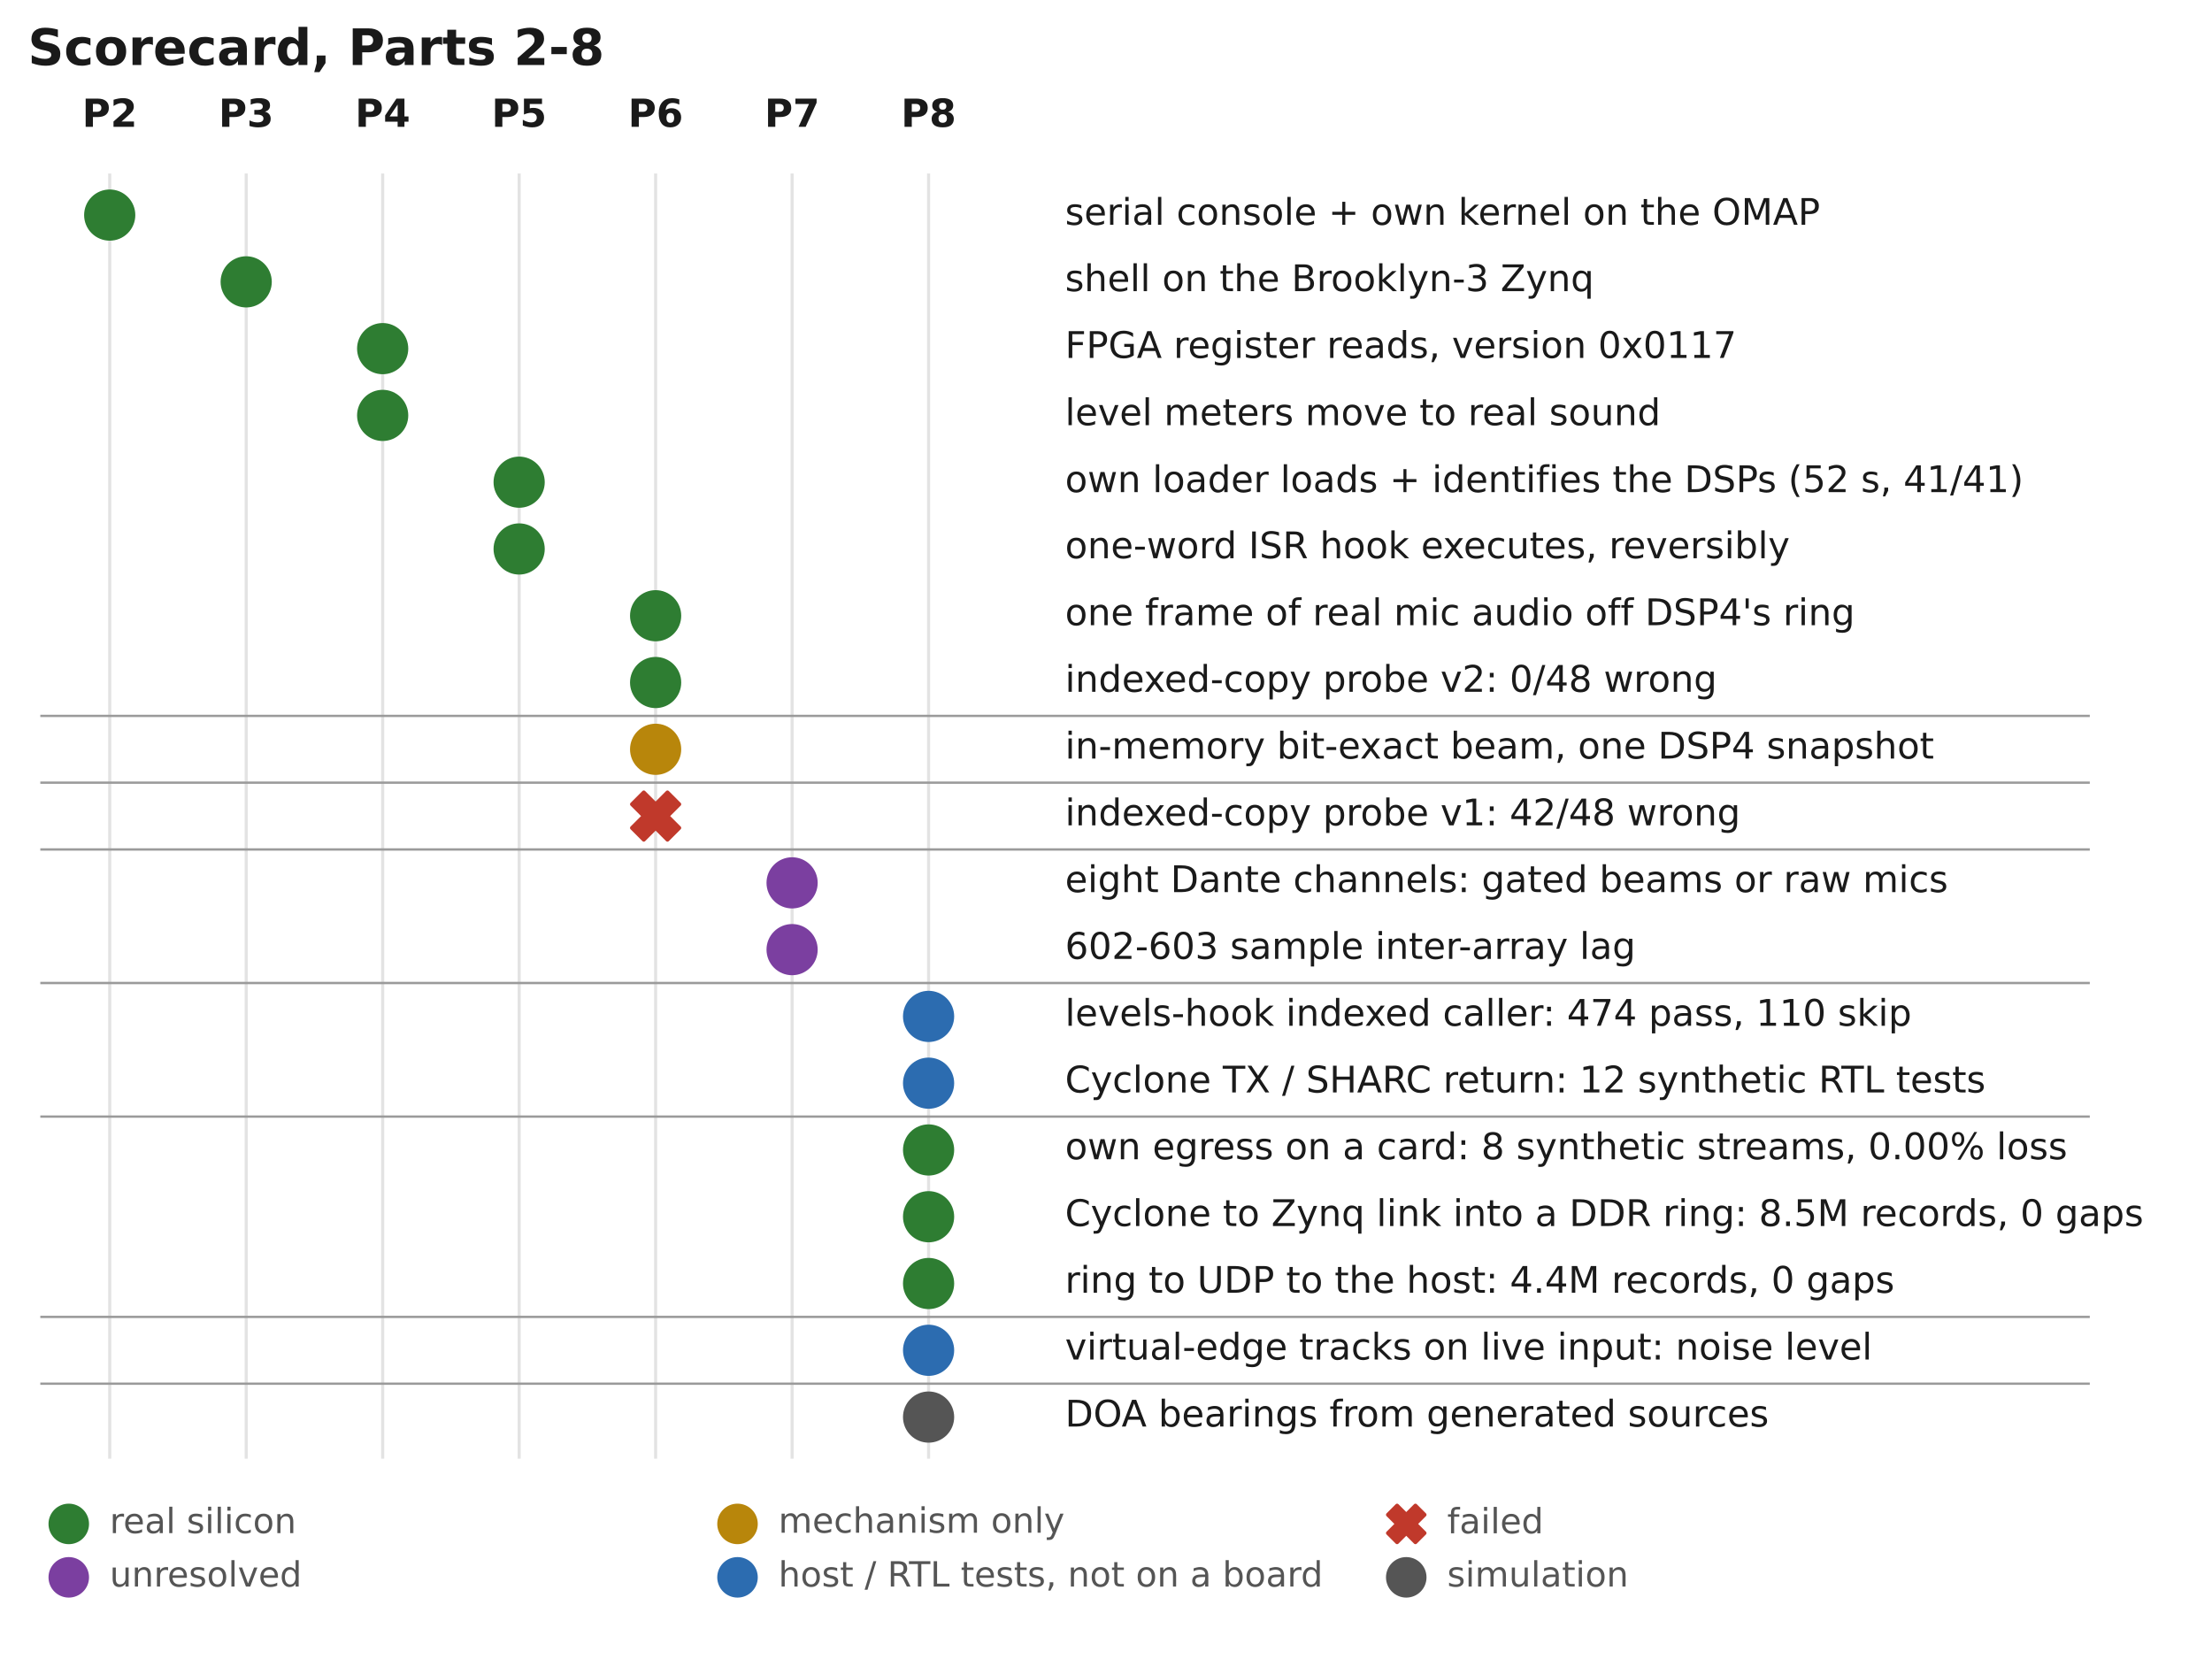
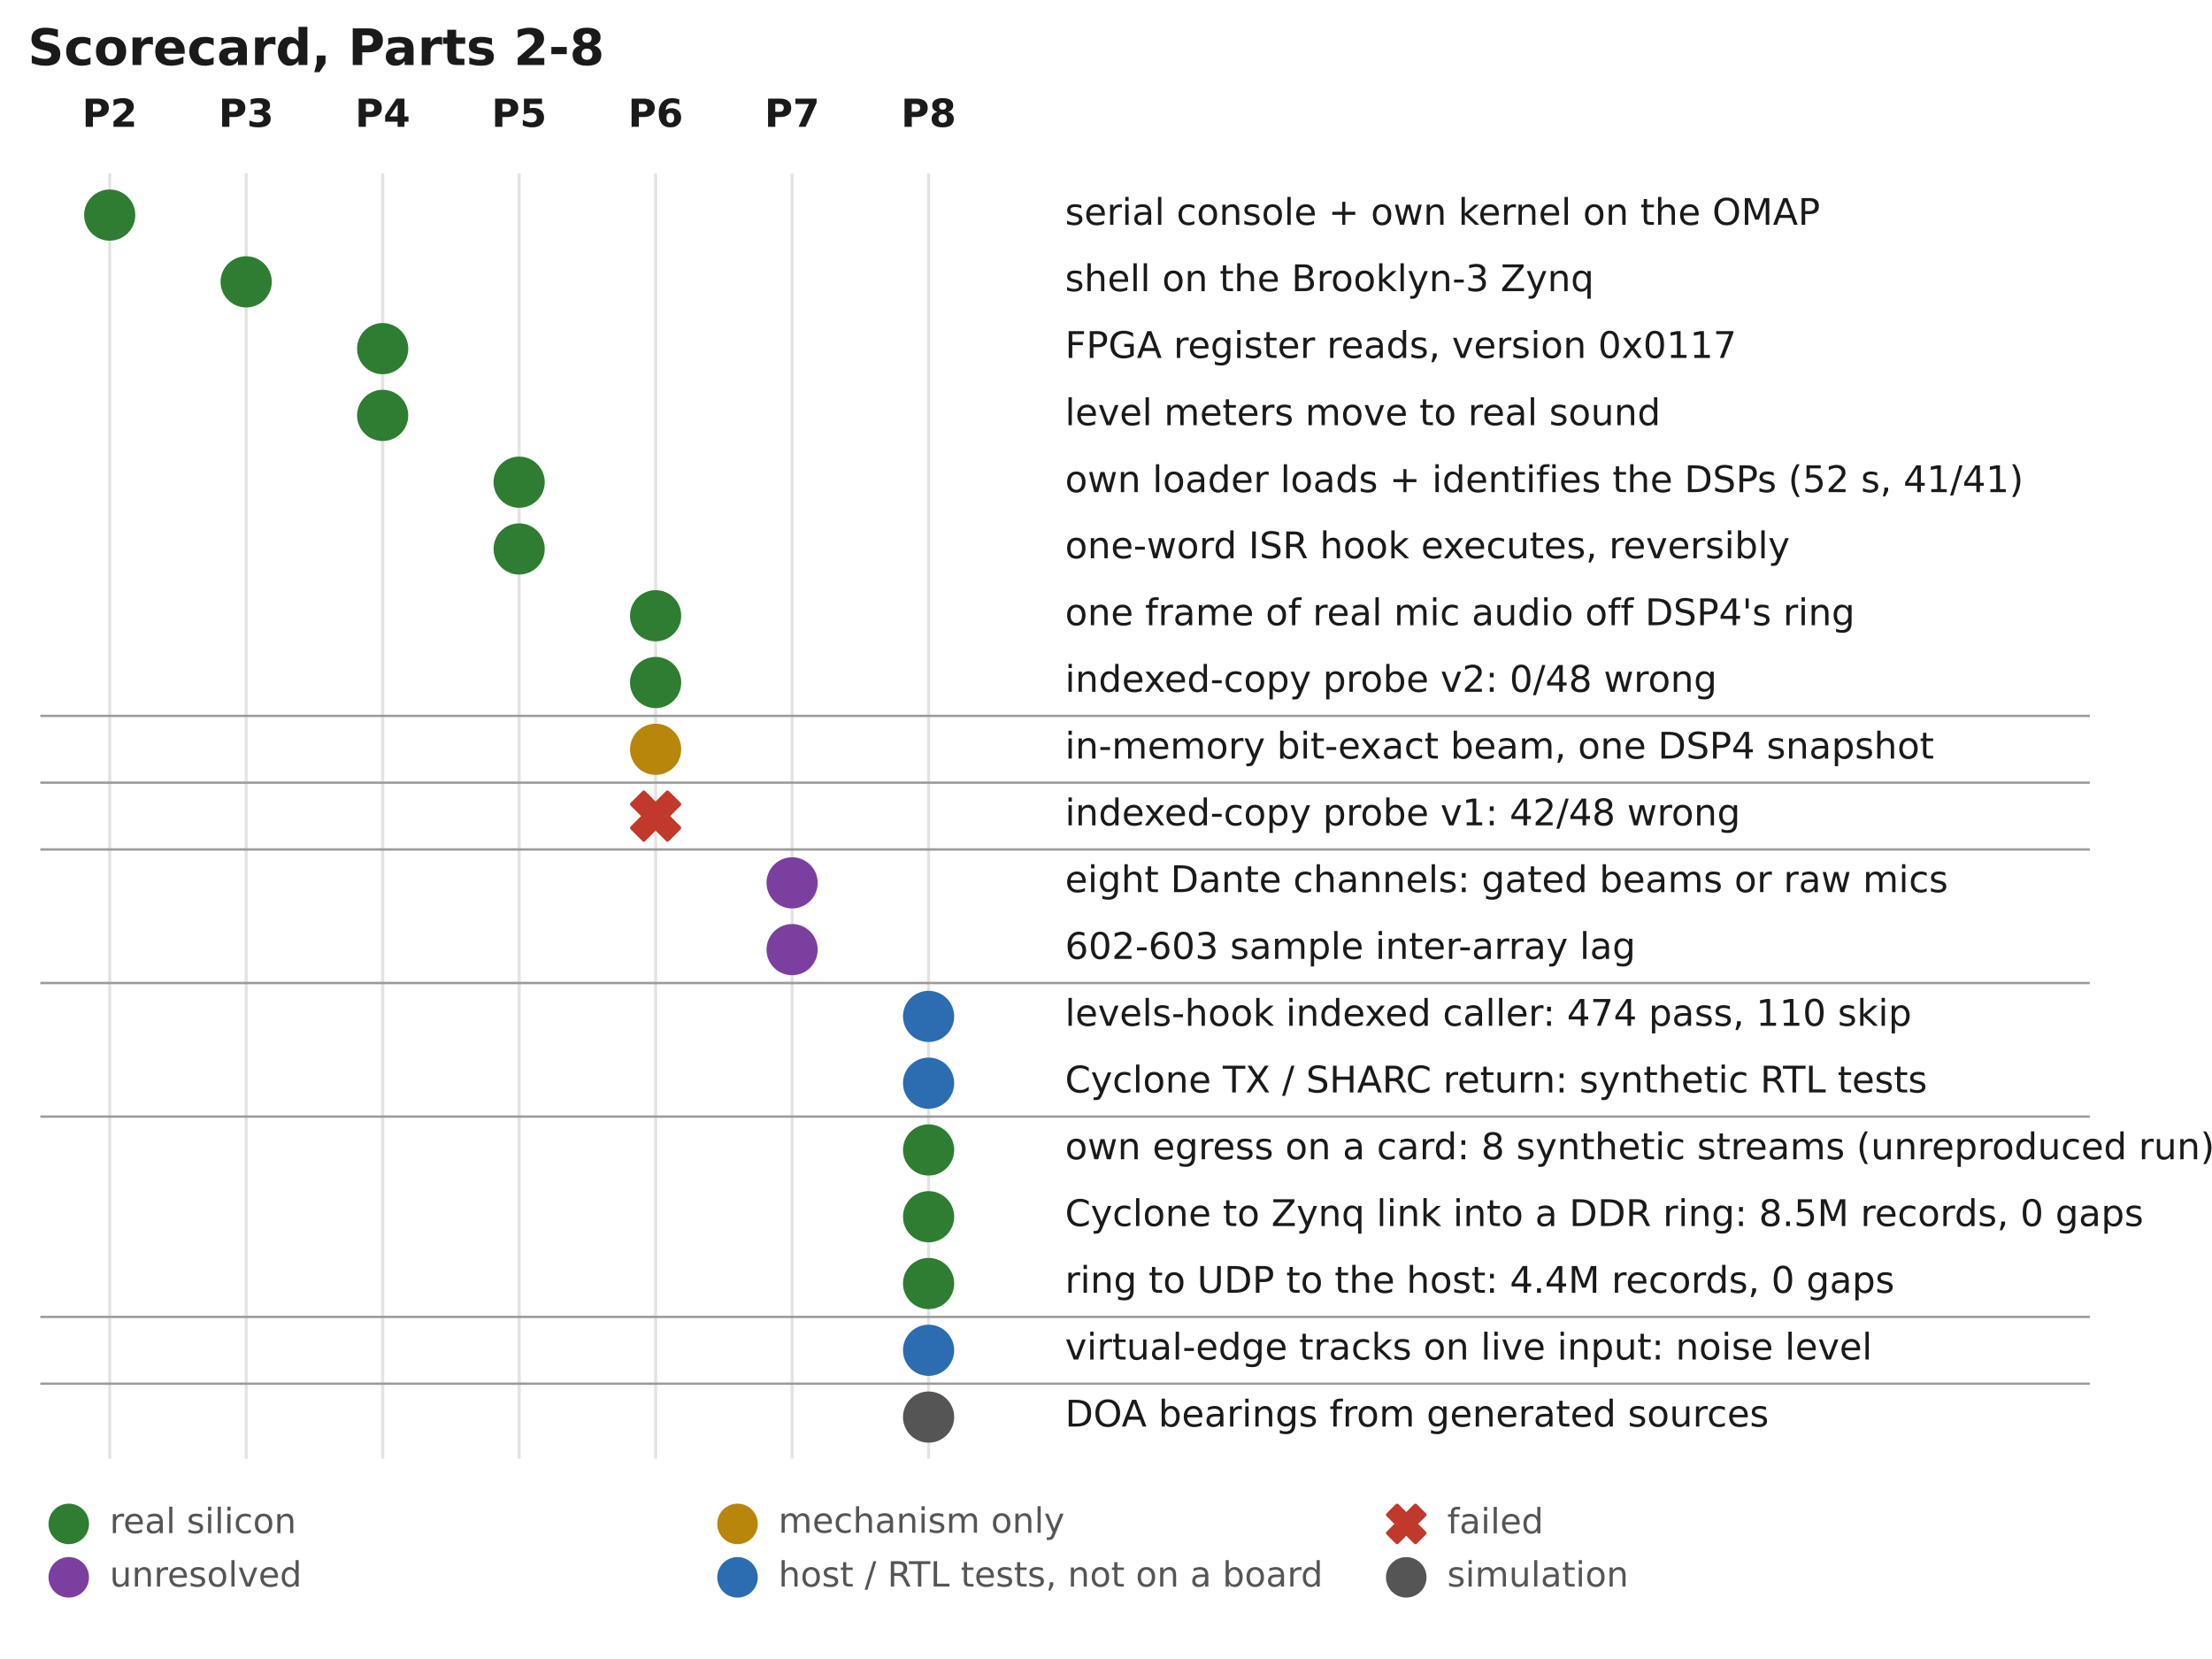
<svg xmlns="http://www.w3.org/2000/svg" xmlns:xlink="http://www.w3.org/1999/xlink" width="572.4pt" height="429.192pt" viewBox="0 0 572.4 429.192" version="1.1">
  <defs>
    <style type="text/css">*{stroke-linejoin: round; stroke-linecap: butt}</style>
  </defs>
  <g id="figure_1">
    <g id="patch_1">
      <path d="M 0 429.192  L 572.4 429.192  L 572.4 0  L 0 0  L 0 429.192  z " style="fill: none" />
    </g>
    <g id="axes_1">
      <g id="patch_2">
        <path d="M 7.2 421.992  L 565.2 421.992  L 565.2 22.824  L 7.2 22.824  L 7.2 421.992  z " style="fill: none" />
      </g>
      <g id="line2d_1">
        <path d="M 28.39 377.064  L 28.39 45.288  " clip-path="url(#pc7e7cf8e2f)" style="fill: none; stroke: #e3e3e3; stroke-width: 0.8; stroke-linecap: square" />
      </g>
      <g id="line2d_2">
        <path d="M 63.706 377.064  L 63.706 45.288  " clip-path="url(#pc7e7cf8e2f)" style="fill: none; stroke: #e3e3e3; stroke-width: 0.8; stroke-linecap: square" />
      </g>
      <g id="line2d_3">
        <path d="M 99.023 377.064  L 99.023 45.288  " clip-path="url(#pc7e7cf8e2f)" style="fill: none; stroke: #e3e3e3; stroke-width: 0.8; stroke-linecap: square" />
      </g>
      <g id="line2d_4">
        <path d="M 134.339 377.064  L 134.339 45.288  " clip-path="url(#pc7e7cf8e2f)" style="fill: none; stroke: #e3e3e3; stroke-width: 0.8; stroke-linecap: square" />
      </g>
      <g id="line2d_5">
        <path d="M 169.656 377.064  L 169.656 45.288  " clip-path="url(#pc7e7cf8e2f)" style="fill: none; stroke: #e3e3e3; stroke-width: 0.8; stroke-linecap: square" />
      </g>
      <g id="line2d_6">
        <path d="M 204.972 377.064  L 204.972 45.288  " clip-path="url(#pc7e7cf8e2f)" style="fill: none; stroke: #e3e3e3; stroke-width: 0.8; stroke-linecap: square" />
      </g>
      <g id="line2d_7">
        <path d="M 240.289 377.064  L 240.289 45.288  " clip-path="url(#pc7e7cf8e2f)" style="fill: none; stroke: #e3e3e3; stroke-width: 0.8; stroke-linecap: square" />
      </g>
      <g id="PathCollection_1">
        <defs>
          <path id="mc9d2493a47" d="M 0 4.743  C 1.258 4.743 2.465 4.244 3.354 3.354  C 4.244 2.465 4.743 1.258 4.743 0  C 4.743 -1.258 4.244 -2.465 3.354 -3.354  C 2.465 -4.244 1.258 -4.743 0 -4.743  C -1.258 -4.743 -2.465 -4.244 -3.354 -3.354  C -4.244 -2.465 -4.743 -1.258 -4.743 0  C -4.743 1.258 -4.244 2.465 -3.354 3.354  C -2.465 4.244 -1.258 4.743 0 4.743  z " style="stroke: #2e7d32" />
        </defs>
        <g clip-path="url(#pc7e7cf8e2f)">
          <use xlink:href="#mc9d2493a47" x="17.795" y="394.344" style="fill: #2e7d32; stroke: #2e7d32" />
        </g>
      </g>
      <g id="PathCollection_2">
        <defs>
          <path id="m1cb514ac28" d="M 0 4.743  C 1.258 4.743 2.465 4.244 3.354 3.354  C 4.244 2.465 4.743 1.258 4.743 0  C 4.743 -1.258 4.244 -2.465 3.354 -3.354  C 2.465 -4.244 1.258 -4.743 0 -4.743  C -1.258 -4.743 -2.465 -4.244 -3.354 -3.354  C -4.244 -2.465 -4.743 -1.258 -4.743 0  C -4.743 1.258 -4.244 2.465 -3.354 3.354  C -2.465 4.244 -1.258 4.743 0 4.743  z " style="stroke: #b8860b" />
        </defs>
        <g clip-path="url(#pc7e7cf8e2f)">
          <use xlink:href="#m1cb514ac28" x="190.846" y="394.344" style="fill: #b8860b; stroke: #b8860b" />
        </g>
      </g>
      <g id="PathCollection_3">
        <defs>
          <path id="m53b3fe078f" d="M -2.372 4.743  L 0 2.372  L 2.372 4.743  L 4.743 2.372  L 2.372 0  L 4.743 -2.372  L 2.372 -4.743  L 0 -2.372  L -2.372 -4.743  L -4.743 -2.372  L -2.372 0  L -4.743 2.372  z " style="stroke: #c0392b" />
        </defs>
        <g clip-path="url(#pc7e7cf8e2f)">
          <use xlink:href="#m53b3fe078f" x="363.896" y="394.344" style="fill: #c0392b; stroke: #c0392b" />
        </g>
      </g>
      <g id="PathCollection_4">
        <defs>
          <path id="m364eecca4b" d="M 0 4.743  C 1.258 4.743 2.465 4.244 3.354 3.354  C 4.244 2.465 4.743 1.258 4.743 0  C 4.743 -1.258 4.244 -2.465 3.354 -3.354  C 2.465 -4.244 1.258 -4.743 0 -4.743  C -1.258 -4.743 -2.465 -4.244 -3.354 -3.354  C -4.244 -2.465 -4.743 -1.258 -4.743 0  C -4.743 1.258 -4.244 2.465 -3.354 3.354  C -2.465 4.244 -1.258 4.743 0 4.743  z " style="stroke: #7b3fa0" />
        </defs>
        <g clip-path="url(#pc7e7cf8e2f)">
          <use xlink:href="#m364eecca4b" x="17.795" y="408.168" style="fill: #7b3fa0; stroke: #7b3fa0" />
        </g>
      </g>
      <g id="PathCollection_5">
        <defs>
          <path id="md5fc71c193" d="M 0 4.743  C 1.258 4.743 2.465 4.244 3.354 3.354  C 4.244 2.465 4.743 1.258 4.743 0  C 4.743 -1.258 4.244 -2.465 3.354 -3.354  C 2.465 -4.244 1.258 -4.743 0 -4.743  C -1.258 -4.743 -2.465 -4.244 -3.354 -3.354  C -4.244 -2.465 -4.743 -1.258 -4.743 0  C -4.743 1.258 -4.244 2.465 -3.354 3.354  C -2.465 4.244 -1.258 4.743 0 4.743  z " style="stroke: #2c6cb0" />
        </defs>
        <g clip-path="url(#pc7e7cf8e2f)">
          <use xlink:href="#md5fc71c193" x="190.846" y="408.168" style="fill: #2c6cb0; stroke: #2c6cb0" />
        </g>
      </g>
      <g id="PathCollection_6">
        <defs>
          <path id="m99fe38bdd0" d="M 0 4.743  C 1.258 4.743 2.465 4.244 3.354 3.354  C 4.244 2.465 4.743 1.258 4.743 0  C 4.743 -1.258 4.244 -2.465 3.354 -3.354  C 2.465 -4.244 1.258 -4.743 0 -4.743  C -1.258 -4.743 -2.465 -4.244 -3.354 -3.354  C -4.244 -2.465 -4.743 -1.258 -4.743 0  C -4.743 1.258 -4.244 2.465 -3.354 3.354  C -2.465 4.244 -1.258 4.743 0 4.743  z " style="stroke: #555555" />
        </defs>
        <g clip-path="url(#pc7e7cf8e2f)">
          <use xlink:href="#m99fe38bdd0" x="363.896" y="408.168" style="fill: #555555; stroke: #555555" />
        </g>
      </g>
      <g id="matplotlib.axis_1" />
      <g id="matplotlib.axis_2" />
      <g id="line2d_8">
        <path d="M 10.732 185.256  L 540.478 185.256  " clip-path="url(#pc7e7cf8e2f)" style="fill: none; stroke: #9a9a9a; stroke-width: 0.6; stroke-linecap: square" />
      </g>
      <g id="line2d_9">
        <path d="M 10.732 202.536  L 540.478 202.536  " clip-path="url(#pc7e7cf8e2f)" style="fill: none; stroke: #9a9a9a; stroke-width: 0.6; stroke-linecap: square" />
      </g>
      <g id="line2d_10">
        <path d="M 10.732 219.816  L 540.478 219.816  " clip-path="url(#pc7e7cf8e2f)" style="fill: none; stroke: #9a9a9a; stroke-width: 0.6; stroke-linecap: square" />
      </g>
      <g id="line2d_11">
        <path d="M 10.732 254.376  L 540.478 254.376  " clip-path="url(#pc7e7cf8e2f)" style="fill: none; stroke: #9a9a9a; stroke-width: 0.6; stroke-linecap: square" />
      </g>
      <g id="line2d_12">
        <path d="M 10.732 288.936  L 540.478 288.936  " clip-path="url(#pc7e7cf8e2f)" style="fill: none; stroke: #9a9a9a; stroke-width: 0.6; stroke-linecap: square" />
      </g>
      <g id="line2d_13">
        <path d="M 10.732 340.776  L 540.478 340.776  " clip-path="url(#pc7e7cf8e2f)" style="fill: none; stroke: #9a9a9a; stroke-width: 0.6; stroke-linecap: square" />
      </g>
      <g id="line2d_14">
        <path d="M 10.732 358.056  L 540.478 358.056  " clip-path="url(#pc7e7cf8e2f)" style="fill: none; stroke: #9a9a9a; stroke-width: 0.6; stroke-linecap: square" />
      </g>
      <g id="text_1">
        <text style="font-weight: 700; font-size: 10px; font-family: 'Segoe UI', 'DejaVu Sans', 'Arial', 'Bitstream Vera Sans', 'Computer Modern Sans Serif', 'Lucida Grande', 'Verdana', 'Geneva', 'Lucid', 'Helvetica', 'Avant Garde', sans-serif; text-anchor: middle; fill: #1a1a1a" x="28.39" y="32.816" transform="rotate(-0 28.38987 32.81557)">P2</text>
      </g>
      <g id="text_2">
        <text style="font-weight: 700; font-size: 10px; font-family: 'Segoe UI', 'DejaVu Sans', 'Arial', 'Bitstream Vera Sans', 'Computer Modern Sans Serif', 'Lucida Grande', 'Verdana', 'Geneva', 'Lucid', 'Helvetica', 'Avant Garde', sans-serif; text-anchor: middle; fill: #1a1a1a" x="63.706" y="32.816" transform="rotate(-0 63.70633 32.81557)">P3</text>
      </g>
      <g id="text_3">
        <text style="font-weight: 700; font-size: 10px; font-family: 'Segoe UI', 'DejaVu Sans', 'Arial', 'Bitstream Vera Sans', 'Computer Modern Sans Serif', 'Lucida Grande', 'Verdana', 'Geneva', 'Lucid', 'Helvetica', 'Avant Garde', sans-serif; text-anchor: middle; fill: #1a1a1a" x="99.023" y="32.816" transform="rotate(-0 99.02278 32.81557)">P4</text>
      </g>
      <g id="text_4">
        <text style="font-weight: 700; font-size: 10px; font-family: 'Segoe UI', 'DejaVu Sans', 'Arial', 'Bitstream Vera Sans', 'Computer Modern Sans Serif', 'Lucida Grande', 'Verdana', 'Geneva', 'Lucid', 'Helvetica', 'Avant Garde', sans-serif; text-anchor: middle; fill: #1a1a1a" x="134.339" y="32.816" transform="rotate(-0 134.3392 32.81557)">P5</text>
      </g>
      <g id="text_5">
        <text style="font-weight: 700; font-size: 10px; font-family: 'Segoe UI', 'DejaVu Sans', 'Arial', 'Bitstream Vera Sans', 'Computer Modern Sans Serif', 'Lucida Grande', 'Verdana', 'Geneva', 'Lucid', 'Helvetica', 'Avant Garde', sans-serif; text-anchor: middle; fill: #1a1a1a" x="169.656" y="32.816" transform="rotate(-0 169.6557 32.81557)">P6</text>
      </g>
      <g id="text_6">
        <text style="font-weight: 700; font-size: 10px; font-family: 'Segoe UI', 'DejaVu Sans', 'Arial', 'Bitstream Vera Sans', 'Computer Modern Sans Serif', 'Lucida Grande', 'Verdana', 'Geneva', 'Lucid', 'Helvetica', 'Avant Garde', sans-serif; text-anchor: middle; fill: #1a1a1a" x="204.972" y="32.816" transform="rotate(-0 204.9722 32.81557)">P7</text>
      </g>
      <g id="text_7">
        <text style="font-weight: 700; font-size: 10px; font-family: 'Segoe UI', 'DejaVu Sans', 'Arial', 'Bitstream Vera Sans', 'Computer Modern Sans Serif', 'Lucida Grande', 'Verdana', 'Geneva', 'Lucid', 'Helvetica', 'Avant Garde', sans-serif; text-anchor: middle; fill: #1a1a1a" x="240.289" y="32.816" transform="rotate(-0 240.2886 32.81557)">P8</text>
      </g>
      <g id="PathCollection_7">
        <defs>
          <path id="mb2dddc5300" d="M 0 6.124  C 1.624 6.124 3.182 5.478 4.33 4.33  C 5.478 3.182 6.124 1.624 6.124 0  C 6.124 -1.624 5.478 -3.182 4.33 -4.33  C 3.182 -5.478 1.624 -6.124 0 -6.124  C -1.624 -6.124 -3.182 -5.478 -4.33 -4.33  C -5.478 -3.182 -6.124 -1.624 -6.124 0  C -6.124 1.624 -5.478 3.182 -4.33 4.33  C -3.182 5.478 -1.624 6.124 0 6.124  z " style="stroke: #2e7d32" />
        </defs>
        <g clip-path="url(#pc7e7cf8e2f)">
          <use xlink:href="#mb2dddc5300" x="28.39" y="55.656" style="fill: #2e7d32; stroke: #2e7d32" />
        </g>
      </g>
      <g id="text_8">
        <text style="font-size: 9.5px; font-family: 'Segoe UI', 'DejaVu Sans', 'Arial', 'Bitstream Vera Sans', 'Computer Modern Sans Serif', 'Lucida Grande', 'Verdana', 'Geneva', 'Lucid', 'Helvetica', 'Avant Garde', sans-serif; text-anchor: start; fill: #1a1a1a" x="275.605" y="58.173" transform="rotate(-0 275.6051 58.17291)">serial console + own kernel on the OMAP</text>
      </g>
      <g id="PathCollection_8">
        <g clip-path="url(#pc7e7cf8e2f)">
          <use xlink:href="#mb2dddc5300" x="63.706" y="72.936" style="fill: #2e7d32; stroke: #2e7d32" />
        </g>
      </g>
      <g id="text_9">
        <text style="font-size: 9.5px; font-family: 'Segoe UI', 'DejaVu Sans', 'Arial', 'Bitstream Vera Sans', 'Computer Modern Sans Serif', 'Lucida Grande', 'Verdana', 'Geneva', 'Lucid', 'Helvetica', 'Avant Garde', sans-serif; text-anchor: start; fill: #1a1a1a" x="275.605" y="75.335" transform="rotate(-0 275.6051 75.33481)">shell on the Brooklyn-3 Zynq</text>
      </g>
      <g id="PathCollection_9">
        <g clip-path="url(#pc7e7cf8e2f)">
          <use xlink:href="#mb2dddc5300" x="99.023" y="90.216" style="fill: #2e7d32; stroke: #2e7d32" />
        </g>
      </g>
      <g id="text_10">
        <text style="font-size: 9.5px; font-family: 'Segoe UI', 'DejaVu Sans', 'Arial', 'Bitstream Vera Sans', 'Computer Modern Sans Serif', 'Lucida Grande', 'Verdana', 'Geneva', 'Lucid', 'Helvetica', 'Avant Garde', sans-serif; text-anchor: start; fill: #1a1a1a" x="275.605" y="92.615" transform="rotate(-0 275.6051 92.61481)">FPGA register reads, version 0x0117</text>
      </g>
      <g id="PathCollection_10">
        <g clip-path="url(#pc7e7cf8e2f)">
          <use xlink:href="#mb2dddc5300" x="99.023" y="107.496" style="fill: #2e7d32; stroke: #2e7d32" />
        </g>
      </g>
      <g id="text_11">
        <text style="font-size: 9.5px; font-family: 'Segoe UI', 'DejaVu Sans', 'Arial', 'Bitstream Vera Sans', 'Computer Modern Sans Serif', 'Lucida Grande', 'Verdana', 'Geneva', 'Lucid', 'Helvetica', 'Avant Garde', sans-serif; text-anchor: start; fill: #1a1a1a" x="275.605" y="110.013" transform="rotate(-0 275.6051 110.0129)">level meters move to real sound</text>
      </g>
      <g id="PathCollection_11">
        <g clip-path="url(#pc7e7cf8e2f)">
          <use xlink:href="#mb2dddc5300" x="134.339" y="124.776" style="fill: #2e7d32; stroke: #2e7d32" />
        </g>
      </g>
      <g id="text_12">
        <text style="font-size: 9.5px; font-family: 'Segoe UI', 'DejaVu Sans', 'Arial', 'Bitstream Vera Sans', 'Computer Modern Sans Serif', 'Lucida Grande', 'Verdana', 'Geneva', 'Lucid', 'Helvetica', 'Avant Garde', sans-serif; text-anchor: start; fill: #1a1a1a" x="275.605" y="127.343" transform="rotate(-0 275.6051 127.3434)">own loader loads + identifies the DSPs (52 s, 41/41)</text>
      </g>
      <g id="PathCollection_12">
        <g clip-path="url(#pc7e7cf8e2f)">
          <use xlink:href="#mb2dddc5300" x="134.339" y="142.056" style="fill: #2e7d32; stroke: #2e7d32" />
        </g>
      </g>
      <g id="text_13">
        <text style="font-size: 9.5px; font-family: 'Segoe UI', 'DejaVu Sans', 'Arial', 'Bitstream Vera Sans', 'Computer Modern Sans Serif', 'Lucida Grande', 'Verdana', 'Geneva', 'Lucid', 'Helvetica', 'Avant Garde', sans-serif; text-anchor: start; fill: #1a1a1a" x="275.605" y="144.455" transform="rotate(-0 275.6051 144.4548)">one-word ISR hook executes, reversibly</text>
      </g>
      <g id="PathCollection_13">
        <g clip-path="url(#pc7e7cf8e2f)">
          <use xlink:href="#mb2dddc5300" x="169.656" y="159.336" style="fill: #2e7d32; stroke: #2e7d32" />
        </g>
      </g>
      <g id="text_14">
        <text style="font-size: 9.5px; font-family: 'Segoe UI', 'DejaVu Sans', 'Arial', 'Bitstream Vera Sans', 'Computer Modern Sans Serif', 'Lucida Grande', 'Verdana', 'Geneva', 'Lucid', 'Helvetica', 'Avant Garde', sans-serif; text-anchor: start; fill: #1a1a1a" x="275.605" y="161.785" transform="rotate(-0 275.6051 161.7853)">one frame of real mic audio off DSP4's ring</text>
      </g>
      <g id="PathCollection_14">
        <g clip-path="url(#pc7e7cf8e2f)">
          <use xlink:href="#mb2dddc5300" x="169.656" y="176.616" style="fill: #2e7d32; stroke: #2e7d32" />
        </g>
      </g>
      <g id="text_15">
        <text style="font-size: 9.5px; font-family: 'Segoe UI', 'DejaVu Sans', 'Arial', 'Bitstream Vera Sans', 'Computer Modern Sans Serif', 'Lucida Grande', 'Verdana', 'Geneva', 'Lucid', 'Helvetica', 'Avant Garde', sans-serif; text-anchor: start; fill: #1a1a1a" x="275.605" y="179.015" transform="rotate(-0 275.6051 179.0148)">indexed-copy probe v2: 0/48 wrong</text>
      </g>
      <g id="PathCollection_15">
        <defs>
          <path id="mcca7ef2679" d="M 0 6.124  C 1.624 6.124 3.182 5.478 4.33 4.33  C 5.478 3.182 6.124 1.624 6.124 0  C 6.124 -1.624 5.478 -3.182 4.33 -4.33  C 3.182 -5.478 1.624 -6.124 0 -6.124  C -1.624 -6.124 -3.182 -5.478 -4.33 -4.33  C -5.478 -3.182 -6.124 -1.624 -6.124 0  C -6.124 1.624 -5.478 3.182 -4.33 4.33  C -3.182 5.478 -1.624 6.124 0 6.124  z " style="stroke: #b8860b" />
        </defs>
        <g clip-path="url(#pc7e7cf8e2f)">
          <use xlink:href="#mcca7ef2679" x="169.656" y="193.896" style="fill: #b8860b; stroke: #b8860b" />
        </g>
      </g>
      <g id="text_16">
        <text style="font-size: 9.5px; font-family: 'Segoe UI', 'DejaVu Sans', 'Arial', 'Bitstream Vera Sans', 'Computer Modern Sans Serif', 'Lucida Grande', 'Verdana', 'Geneva', 'Lucid', 'Helvetica', 'Avant Garde', sans-serif; text-anchor: start; fill: #1a1a1a" x="275.605" y="196.295" transform="rotate(-0 275.6051 196.2948)">in-memory bit-exact beam, one DSP4 snapshot</text>
      </g>
      <g id="PathCollection_16">
        <defs>
          <path id="m9db9008fd0" d="M -3.062 6.124  L 0 3.062  L 3.062 6.124  L 6.124 3.062  L 3.062 0  L 6.124 -3.062  L 3.062 -6.124  L 0 -3.062  L -3.062 -6.124  L -6.124 -3.062  L -3.062 0  L -6.124 3.062  z " style="stroke: #c0392b" />
        </defs>
        <g clip-path="url(#pc7e7cf8e2f)">
          <use xlink:href="#m9db9008fd0" x="169.656" y="211.176" style="fill: #c0392b; stroke: #c0392b" />
        </g>
      </g>
      <g id="text_17">
        <text style="font-size: 9.5px; font-family: 'Segoe UI', 'DejaVu Sans', 'Arial', 'Bitstream Vera Sans', 'Computer Modern Sans Serif', 'Lucida Grande', 'Verdana', 'Geneva', 'Lucid', 'Helvetica', 'Avant Garde', sans-serif; text-anchor: start; fill: #1a1a1a" x="275.605" y="213.575" transform="rotate(-0 275.6051 213.5748)">indexed-copy probe v1: 42/48 wrong</text>
      </g>
      <g id="PathCollection_17">
        <defs>
          <path id="m80fdf93d2d" d="M 0 6.124  C 1.624 6.124 3.182 5.478 4.33 4.33  C 5.478 3.182 6.124 1.624 6.124 0  C 6.124 -1.624 5.478 -3.182 4.33 -4.33  C 3.182 -5.478 1.624 -6.124 0 -6.124  C -1.624 -6.124 -3.182 -5.478 -4.33 -4.33  C -5.478 -3.182 -6.124 -1.624 -6.124 0  C -6.124 1.624 -5.478 3.182 -4.33 4.33  C -3.182 5.478 -1.624 6.124 0 6.124  z " style="stroke: #7b3fa0" />
        </defs>
        <g clip-path="url(#pc7e7cf8e2f)">
          <use xlink:href="#m80fdf93d2d" x="204.972" y="228.456" style="fill: #7b3fa0; stroke: #7b3fa0" />
        </g>
      </g>
      <g id="text_18">
        <text style="font-size: 9.5px; font-family: 'Segoe UI', 'DejaVu Sans', 'Arial', 'Bitstream Vera Sans', 'Computer Modern Sans Serif', 'Lucida Grande', 'Verdana', 'Geneva', 'Lucid', 'Helvetica', 'Avant Garde', sans-serif; text-anchor: start; fill: #1a1a1a" x="275.605" y="230.855" transform="rotate(-0 275.6051 230.8548)">eight Dante channels: gated beams or raw mics</text>
      </g>
      <g id="PathCollection_18">
        <g clip-path="url(#pc7e7cf8e2f)">
          <use xlink:href="#m80fdf93d2d" x="204.972" y="245.736" style="fill: #7b3fa0; stroke: #7b3fa0" />
        </g>
      </g>
      <g id="text_19">
        <text style="font-size: 9.5px; font-family: 'Segoe UI', 'DejaVu Sans', 'Arial', 'Bitstream Vera Sans', 'Computer Modern Sans Serif', 'Lucida Grande', 'Verdana', 'Geneva', 'Lucid', 'Helvetica', 'Avant Garde', sans-serif; text-anchor: start; fill: #1a1a1a" x="275.605" y="248.135" transform="rotate(-0 275.6051 248.1348)">602-603 sample inter-array lag</text>
      </g>
      <g id="PathCollection_19">
        <defs>
          <path id="m8b8fcdf095" d="M 0 6.124  C 1.624 6.124 3.182 5.478 4.33 4.33  C 5.478 3.182 6.124 1.624 6.124 0  C 6.124 -1.624 5.478 -3.182 4.33 -4.33  C 3.182 -5.478 1.624 -6.124 0 -6.124  C -1.624 -6.124 -3.182 -5.478 -4.33 -4.33  C -5.478 -3.182 -6.124 -1.624 -6.124 0  C -6.124 1.624 -5.478 3.182 -4.33 4.33  C -3.182 5.478 -1.624 6.124 0 6.124  z " style="stroke: #2c6cb0" />
        </defs>
        <g clip-path="url(#pc7e7cf8e2f)">
          <use xlink:href="#m8b8fcdf095" x="240.289" y="263.016" style="fill: #2c6cb0; stroke: #2c6cb0" />
        </g>
      </g>
      <g id="text_20">
        <text style="font-size: 9.5px; font-family: 'Segoe UI', 'DejaVu Sans', 'Arial', 'Bitstream Vera Sans', 'Computer Modern Sans Serif', 'Lucida Grande', 'Verdana', 'Geneva', 'Lucid', 'Helvetica', 'Avant Garde', sans-serif; text-anchor: start; fill: #1a1a1a" x="275.605" y="265.44" transform="rotate(-0 275.6051 265.44)">levels-hook indexed caller: 474 pass, 110 skip</text>
      </g>
      <g id="PathCollection_20">
        <g clip-path="url(#pc7e7cf8e2f)">
          <use xlink:href="#m8b8fcdf095" x="240.289" y="280.296" style="fill: #2c6cb0; stroke: #2c6cb0" />
        </g>
      </g>
      <g id="text_21">
-         <text style="font-size: 9.5px; font-family: 'Segoe UI', 'DejaVu Sans', 'Arial', 'Bitstream Vera Sans', 'Computer Modern Sans Serif', 'Lucida Grande', 'Verdana', 'Geneva', 'Lucid', 'Helvetica', 'Avant Garde', sans-serif; text-anchor: start; fill: #1a1a1a" x="275.605" y="282.695" transform="rotate(-0 275.6051 282.6948)">Cyclone TX / SHARC return: 12 synthetic RTL tests</text>
+         <text style="font-size: 9.5px; font-family: 'Segoe UI', 'DejaVu Sans', 'Arial', 'Bitstream Vera Sans', 'Computer Modern Sans Serif', 'Lucida Grande', 'Verdana', 'Geneva', 'Lucid', 'Helvetica', 'Avant Garde', sans-serif; text-anchor: start; fill: #1a1a1a" x="275.605" y="282.695" transform="rotate(-0 275.6051 282.6948)">Cyclone TX / SHARC return: synthetic RTL tests</text>
      </g>
      <g id="PathCollection_21">
        <g clip-path="url(#pc7e7cf8e2f)">
          <use xlink:href="#mb2dddc5300" x="240.289" y="297.576" style="fill: #2e7d32; stroke: #2e7d32" />
        </g>
      </g>
      <g id="text_22">
-         <text style="font-size: 9.5px; font-family: 'Segoe UI', 'DejaVu Sans', 'Arial', 'Bitstream Vera Sans', 'Computer Modern Sans Serif', 'Lucida Grande', 'Verdana', 'Geneva', 'Lucid', 'Helvetica', 'Avant Garde', sans-serif; text-anchor: start; fill: #1a1a1a" x="275.605" y="299.975" transform="rotate(-0 275.6051 299.9748)">own egress on a card: 8 synthetic streams, 0.00% loss</text>
+         <text style="font-size: 9.5px; font-family: 'Segoe UI', 'DejaVu Sans', 'Arial', 'Bitstream Vera Sans', 'Computer Modern Sans Serif', 'Lucida Grande', 'Verdana', 'Geneva', 'Lucid', 'Helvetica', 'Avant Garde', sans-serif; text-anchor: start; fill: #1a1a1a" x="275.605" y="299.975" transform="rotate(-0 275.6051 299.9748)">own egress on a card: 8 synthetic streams (unreproduced run)</text>
      </g>
      <g id="PathCollection_22">
        <g clip-path="url(#pc7e7cf8e2f)">
          <use xlink:href="#mb2dddc5300" x="240.289" y="314.856" style="fill: #2e7d32; stroke: #2e7d32" />
        </g>
      </g>
      <g id="text_23">
        <text style="font-size: 9.5px; font-family: 'Segoe UI', 'DejaVu Sans', 'Arial', 'Bitstream Vera Sans', 'Computer Modern Sans Serif', 'Lucida Grande', 'Verdana', 'Geneva', 'Lucid', 'Helvetica', 'Avant Garde', sans-serif; text-anchor: start; fill: #1a1a1a" x="275.605" y="317.255" transform="rotate(-0 275.6051 317.2548)">Cyclone to Zynq link into a DDR ring: 8.5M records, 0 gaps</text>
      </g>
      <g id="PathCollection_23">
        <g clip-path="url(#pc7e7cf8e2f)">
          <use xlink:href="#mb2dddc5300" x="240.289" y="332.136" style="fill: #2e7d32; stroke: #2e7d32" />
        </g>
      </g>
      <g id="text_24">
        <text style="font-size: 9.5px; font-family: 'Segoe UI', 'DejaVu Sans', 'Arial', 'Bitstream Vera Sans', 'Computer Modern Sans Serif', 'Lucida Grande', 'Verdana', 'Geneva', 'Lucid', 'Helvetica', 'Avant Garde', sans-serif; text-anchor: start; fill: #1a1a1a" x="275.605" y="334.535" transform="rotate(-0 275.6051 334.5348)">ring to UDP to the host: 4.4M records, 0 gaps</text>
      </g>
      <g id="PathCollection_24">
        <g clip-path="url(#pc7e7cf8e2f)">
          <use xlink:href="#m8b8fcdf095" x="240.289" y="349.416" style="fill: #2c6cb0; stroke: #2c6cb0" />
        </g>
      </g>
      <g id="text_25">
        <text style="font-size: 9.5px; font-family: 'Segoe UI', 'DejaVu Sans', 'Arial', 'Bitstream Vera Sans', 'Computer Modern Sans Serif', 'Lucida Grande', 'Verdana', 'Geneva', 'Lucid', 'Helvetica', 'Avant Garde', sans-serif; text-anchor: start; fill: #1a1a1a" x="275.605" y="351.815" transform="rotate(-0 275.6051 351.8148)">virtual-edge tracks on live input: noise level</text>
      </g>
      <g id="PathCollection_25">
        <defs>
          <path id="mfb2375f81b" d="M 0 6.124  C 1.624 6.124 3.182 5.478 4.33 4.33  C 5.478 3.182 6.124 1.624 6.124 0  C 6.124 -1.624 5.478 -3.182 4.33 -4.33  C 3.182 -5.478 1.624 -6.124 0 -6.124  C -1.624 -6.124 -3.182 -5.478 -4.33 -4.33  C -5.478 -3.182 -6.124 -1.624 -6.124 0  C -6.124 1.624 -5.478 3.182 -4.33 4.33  C -3.182 5.478 -1.624 6.124 0 6.124  z " style="stroke: #555555" />
        </defs>
        <g clip-path="url(#pc7e7cf8e2f)">
          <use xlink:href="#mfb2375f81b" x="240.289" y="366.696" style="fill: #555555; stroke: #555555" />
        </g>
      </g>
      <g id="text_26">
        <text style="font-size: 9.5px; font-family: 'Segoe UI', 'DejaVu Sans', 'Arial', 'Bitstream Vera Sans', 'Computer Modern Sans Serif', 'Lucida Grande', 'Verdana', 'Geneva', 'Lucid', 'Helvetica', 'Avant Garde', sans-serif; text-anchor: start; fill: #1a1a1a" x="275.605" y="369.145" transform="rotate(-0 275.6051 369.1453)">DOA bearings from generated sources</text>
      </g>
      <g id="text_27">
        <text style="font-size: 9px; font-family: 'Segoe UI', 'DejaVu Sans', 'Arial', 'Bitstream Vera Sans', 'Computer Modern Sans Serif', 'Lucida Grande', 'Verdana', 'Geneva', 'Lucid', 'Helvetica', 'Avant Garde', sans-serif; text-anchor: start; fill: #555555" x="28.39" y="396.728" transform="rotate(-0 28.38987 396.7284)">real silicon</text>
      </g>
      <g id="text_28">
        <text style="font-size: 9px; font-family: 'Segoe UI', 'DejaVu Sans', 'Arial', 'Bitstream Vera Sans', 'Computer Modern Sans Serif', 'Lucida Grande', 'Verdana', 'Geneva', 'Lucid', 'Helvetica', 'Avant Garde', sans-serif; text-anchor: start; fill: #555555" x="201.441" y="396.617" transform="rotate(-0 201.4405 396.6166)">mechanism only</text>
      </g>
      <g id="text_29">
        <text style="font-size: 9px; font-family: 'Segoe UI', 'DejaVu Sans', 'Arial', 'Bitstream Vera Sans', 'Computer Modern Sans Serif', 'Lucida Grande', 'Verdana', 'Geneva', 'Lucid', 'Helvetica', 'Avant Garde', sans-serif; text-anchor: start; fill: #555555" x="374.491" y="396.776" transform="rotate(-0 374.4911 396.7763)">failed</text>
      </g>
      <g id="text_30">
        <text style="font-size: 9px; font-family: 'Segoe UI', 'DejaVu Sans', 'Arial', 'Bitstream Vera Sans', 'Computer Modern Sans Serif', 'Lucida Grande', 'Verdana', 'Geneva', 'Lucid', 'Helvetica', 'Avant Garde', sans-serif; text-anchor: start; fill: #555555" x="28.39" y="410.552" transform="rotate(-0 28.38987 410.5524)">unresolved</text>
      </g>
      <g id="text_31">
        <text style="font-size: 9px; font-family: 'Segoe UI', 'DejaVu Sans', 'Arial', 'Bitstream Vera Sans', 'Computer Modern Sans Serif', 'Lucida Grande', 'Verdana', 'Geneva', 'Lucid', 'Helvetica', 'Avant Garde', sans-serif; text-anchor: start; fill: #555555" x="201.441" y="410.552" transform="rotate(-0 201.4405 410.5524)">host / RTL tests, not on a board</text>
      </g>
      <g id="text_32">
        <text style="font-size: 9px; font-family: 'Segoe UI', 'DejaVu Sans', 'Arial', 'Bitstream Vera Sans', 'Computer Modern Sans Serif', 'Lucida Grande', 'Verdana', 'Geneva', 'Lucid', 'Helvetica', 'Avant Garde', sans-serif; text-anchor: start; fill: #555555" x="374.491" y="410.552" transform="rotate(-0 374.4911 410.5524)">simulation</text>
      </g>
      <g id="text_33">
        <text style="font-weight: 600; font-size: 13px; font-family: 'Segoe UI', 'DejaVu Sans', 'Arial', 'Bitstream Vera Sans', 'Computer Modern Sans Serif', 'Lucida Grande', 'Verdana', 'Geneva', 'Lucid', 'Helvetica', 'Avant Garde', sans-serif; text-anchor: start; fill: #1a1a1a" x="7.2" y="16.824" transform="rotate(-0 7.2 16.82406)">Scorecard, Parts 2-8</text>
      </g>
    </g>
  </g>
  <defs>
    <clipPath id="pc7e7cf8e2f">
      <rect x="7.2" y="22.824" width="558" height="399.168" />
    </clipPath>
  </defs>
</svg>
